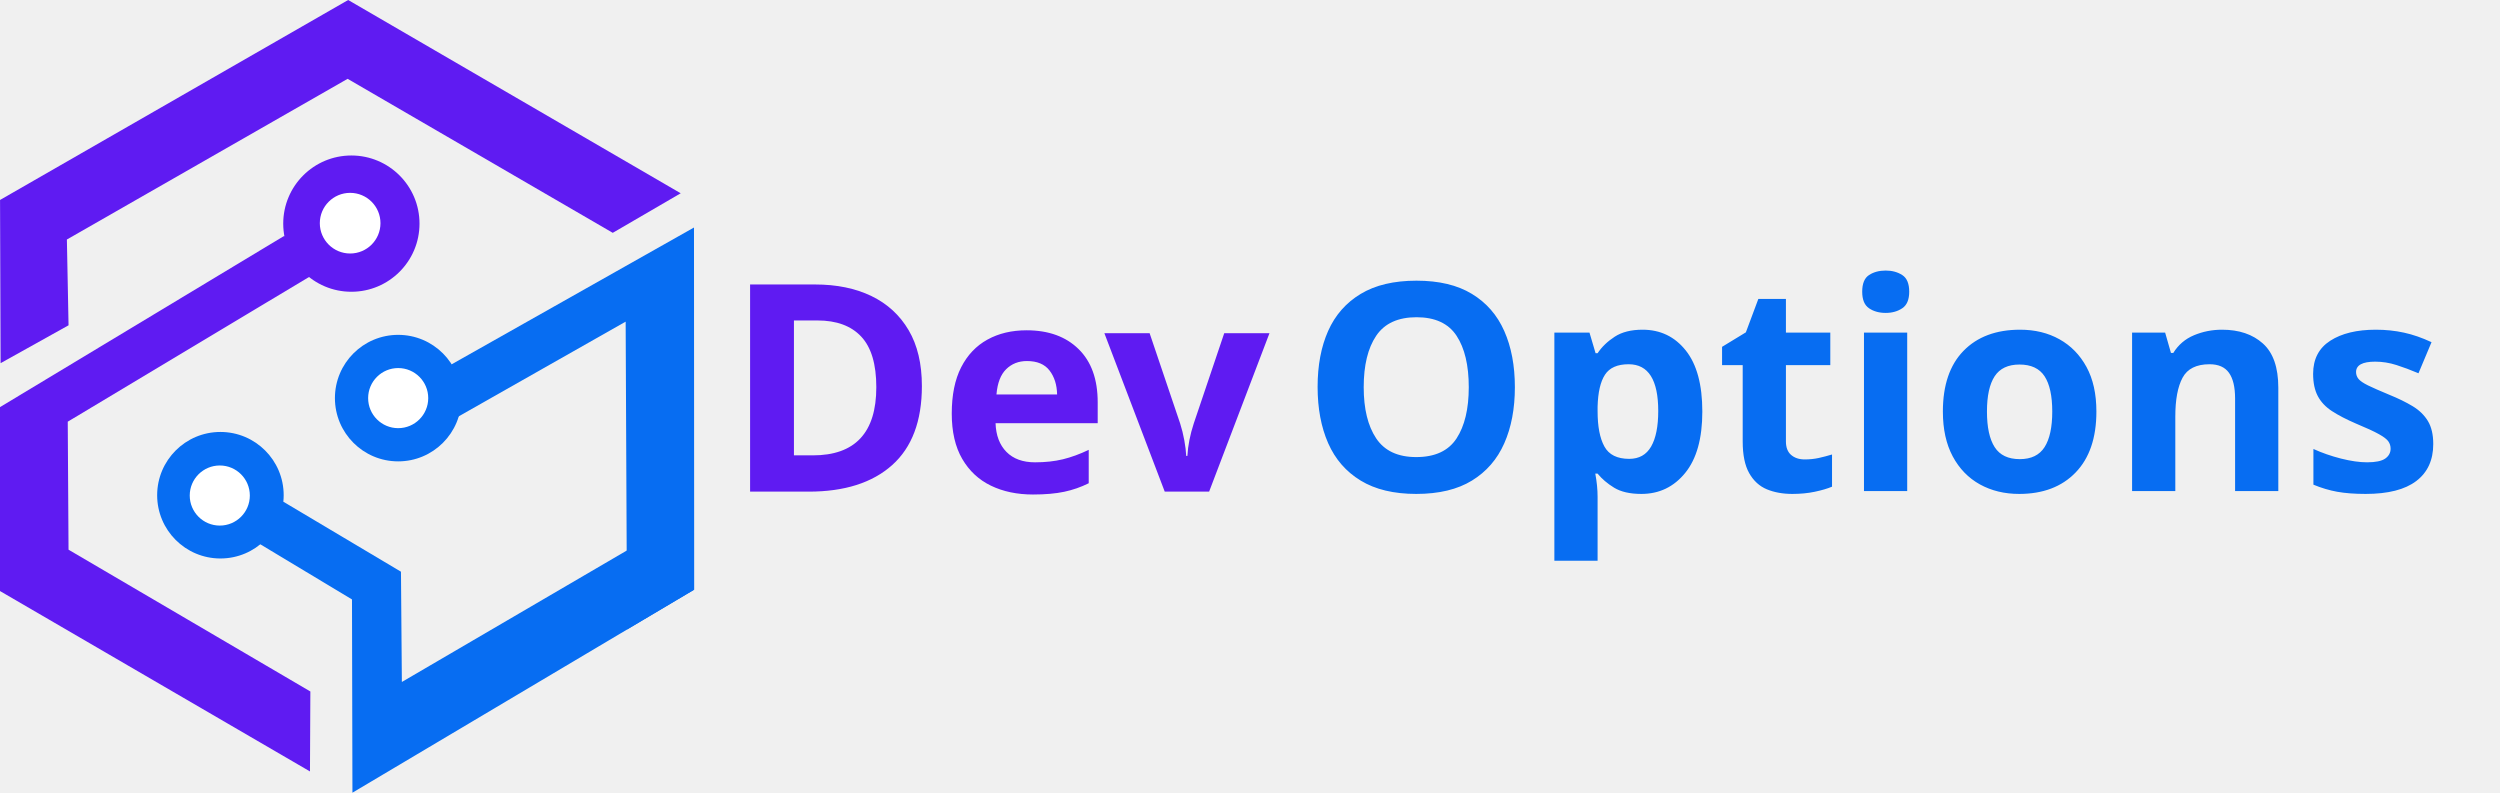
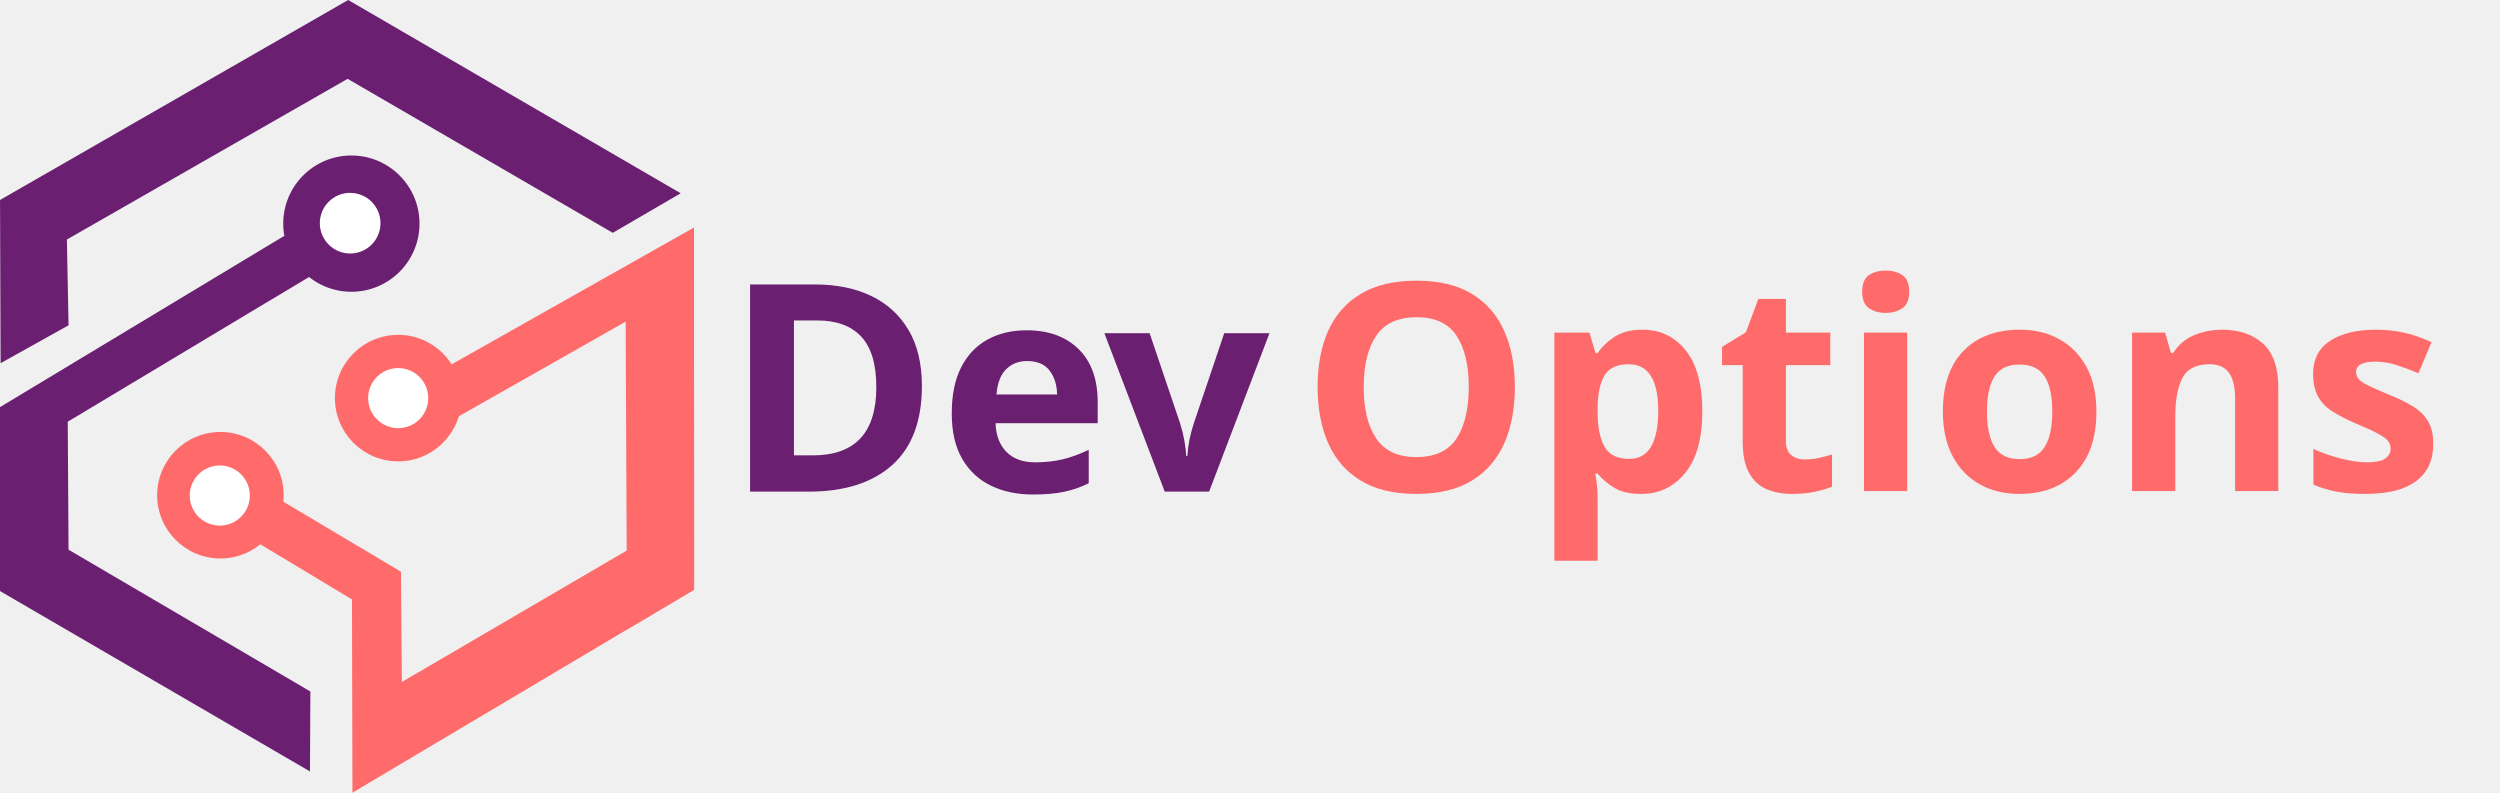
<svg xmlns="http://www.w3.org/2000/svg" width="814.222" height="258.169" viewBox="0 0 814.222 258.169" version="1.1" id="svg1">
  <defs id="defs1" />
  <g id="layer1" transform="translate(-4.149782,-88.4978)">
    <g id="g4" style="display:inline" transform="matrix(0.824144,0,0,0.824144,-25.22562,-186.7025)">
-       <path style="fill:#5f1bf2;fill-opacity:1" d="m 35.88,477.441 -0.22,-64.495 137.575,-79.023 131.412,76.382 -26.855,15.629 -104.777,-60.863 -110.941,63.505 0.66,33.899 z" id="path1" />
-       <path style="fill:#5f1bf2;fill-opacity:1" d="M 148.022,427.1 35.644,494.807 v 72.688 l 122.495,71.287 0.156,-31.597 -95.568,-56.033 -0.311,-50.586 96.035,-57.59 z" id="path2" />
-       <circle style="display:inline;fill:#5f1bf2;fill-opacity:1;stroke-width:1.491" id="path3-3" cx="174.499" cy="422.296" r="26.927" />
+       <path style="fill:#6a1f70;fill-opacity:1" d="m 35.88,477.441 -0.22,-64.495 137.575,-79.023 131.412,76.382 -26.855,15.629 -104.777,-60.863 -110.941,63.505 0.66,33.899 z" id="path1" />
+       <path style="fill:#6a1f70;fill-opacity:1" d="M 148.022,427.1 35.644,494.807 v 72.688 l 122.495,71.287 0.156,-31.597 -95.568,-56.033 -0.311,-50.586 96.035,-57.59 z" id="path2" />
+       <circle style="display:inline;fill:#6a1f70;fill-opacity:1;stroke-width:1.491" id="path3-3" cx="174.499" cy="422.296" r="26.927" />
      <circle style="display:inline;fill:#ffffff;stroke-width:0.664" id="path3" cx="174.015" cy="422.119" r="11.985" />
    </g>
-     <text xml:space="preserve" style="font-style:normal;font-variant:normal;font-weight:800;font-stretch:normal;font-size:94.502px;font-family:'Bespoke Slab';-inkscape-font-specification:'Bespoke Slab Ultra-Bold';writing-mode:lr-tb;direction:ltr;display:inline;fill:#5f1bf2;fill-opacity:1;stroke-width:0.824" x="239.946" y="248.618" id="text6">
-       <tspan id="tspan6" x="239.946" y="248.618" style="stroke-width:0.824">Dev</tspan>
+     <text xml:space="preserve" style="font-style:normal;font-variant:normal;font-weight:800;font-stretch:normal;font-size:94.502px;font-family:'Bespoke Slab';-inkscape-font-specification:'Bespoke Slab Ultra-Bold';writing-mode:lr-tb;direction:ltr;display:inline;fill:#6a1f70;fill-opacity:1;stroke-width:0.824" x="239.946" y="248.618" id="text6">
+       <tspan id="tspan6" x="239.946" y="248.618" style="stroke-width:0.824;fill:#6a1f70;fill-opacity:1">Dev</tspan>
    </text>
    <g id="g6" style="display:inline" transform="matrix(0.824144,0,0,0.824144,-25.22562,-186.7025)">
-       <path style="fill:#076df2;fill-opacity:1" d="m 216.352,498.776 66.54,-37.745 0.545,121.639 26.538,-15.721 -0.078,-143.119 -95.957,54.166 z" id="path4" />
-       <path style="fill:#076df2;fill-opacity:1" d="m 309.934,566.967 -135.013,80.212 -0.177,-76.368 -37.035,-22.274 9.899,-16.352 46.492,27.666 0.354,43.575 L 283.312,551.5 Z" id="path5" />
-       <circle style="fill:#076df2;fill-opacity:1;stroke-width:2.105" id="path6-1-3-6" cy="529.625" cx="122.75" r="25" />
+       <path style="fill:#ff6b6b;fill-opacity:1" d="m 216.352,498.776 66.54,-37.745 0.545,121.639 26.538,-15.721 -0.078,-143.119 -95.957,54.166 z" id="path4" />
+       <path style="fill:#ff6b6b;fill-opacity:1" d="m 309.934,566.967 -135.013,80.212 -0.177,-76.368 -37.035,-22.274 9.899,-16.352 46.492,27.666 0.354,43.575 L 283.312,551.5 Z" id="path5" />
+       <circle style="fill:#ff6b6b;fill-opacity:1;stroke-width:2.105" id="path6-1-3-6" cy="529.625" cx="122.75" r="25" />
      <circle style="display:inline;fill:#ffffff;fill-opacity:1" id="path6" cy="529.75" cx="122.5" r="11.875" />
-       <circle style="fill:#076df2;fill-opacity:1;stroke-width:2.105" id="path6-1-3" cy="491.25" cx="193" r="25" />
+       <circle style="fill:#ff6b6b;fill-opacity:1;stroke-width:2.105" id="path6-1-3" cy="491.25" cx="193" r="25" />
      <circle style="display:inline;fill:#ffffff;fill-opacity:1" id="path6-1" cy="491.25" cx="193" r="11.875" />
    </g>
-     <text xml:space="preserve" style="font-style:normal;font-variant:normal;font-weight:800;font-stretch:normal;font-size:94.502px;font-family:'Bespoke Slab';-inkscape-font-specification:'Bespoke Slab Ultra-Bold';writing-mode:lr-tb;direction:ltr;display:inline;fill:#076df2;fill-opacity:1;stroke-width:0.824" x="427.794" y="248.426" id="text7">
-       <tspan id="tspan7" x="427.794" y="248.426" style="stroke-width:0.824">Options</tspan>
+     <text xml:space="preserve" style="font-style:normal;font-variant:normal;font-weight:800;font-stretch:normal;font-size:94.502px;font-family:'Bespoke Slab';-inkscape-font-specification:'Bespoke Slab Ultra-Bold';writing-mode:lr-tb;direction:ltr;display:inline;fill:#ff6b6b;fill-opacity:1;stroke-width:0.824" x="427.794" y="248.426" id="text7">
+       <tspan id="tspan7" x="427.794" y="248.426" style="stroke-width:0.824;fill:#ff6b6b;fill-opacity:1">Options</tspan>
    </text>
  </g>
</svg>
